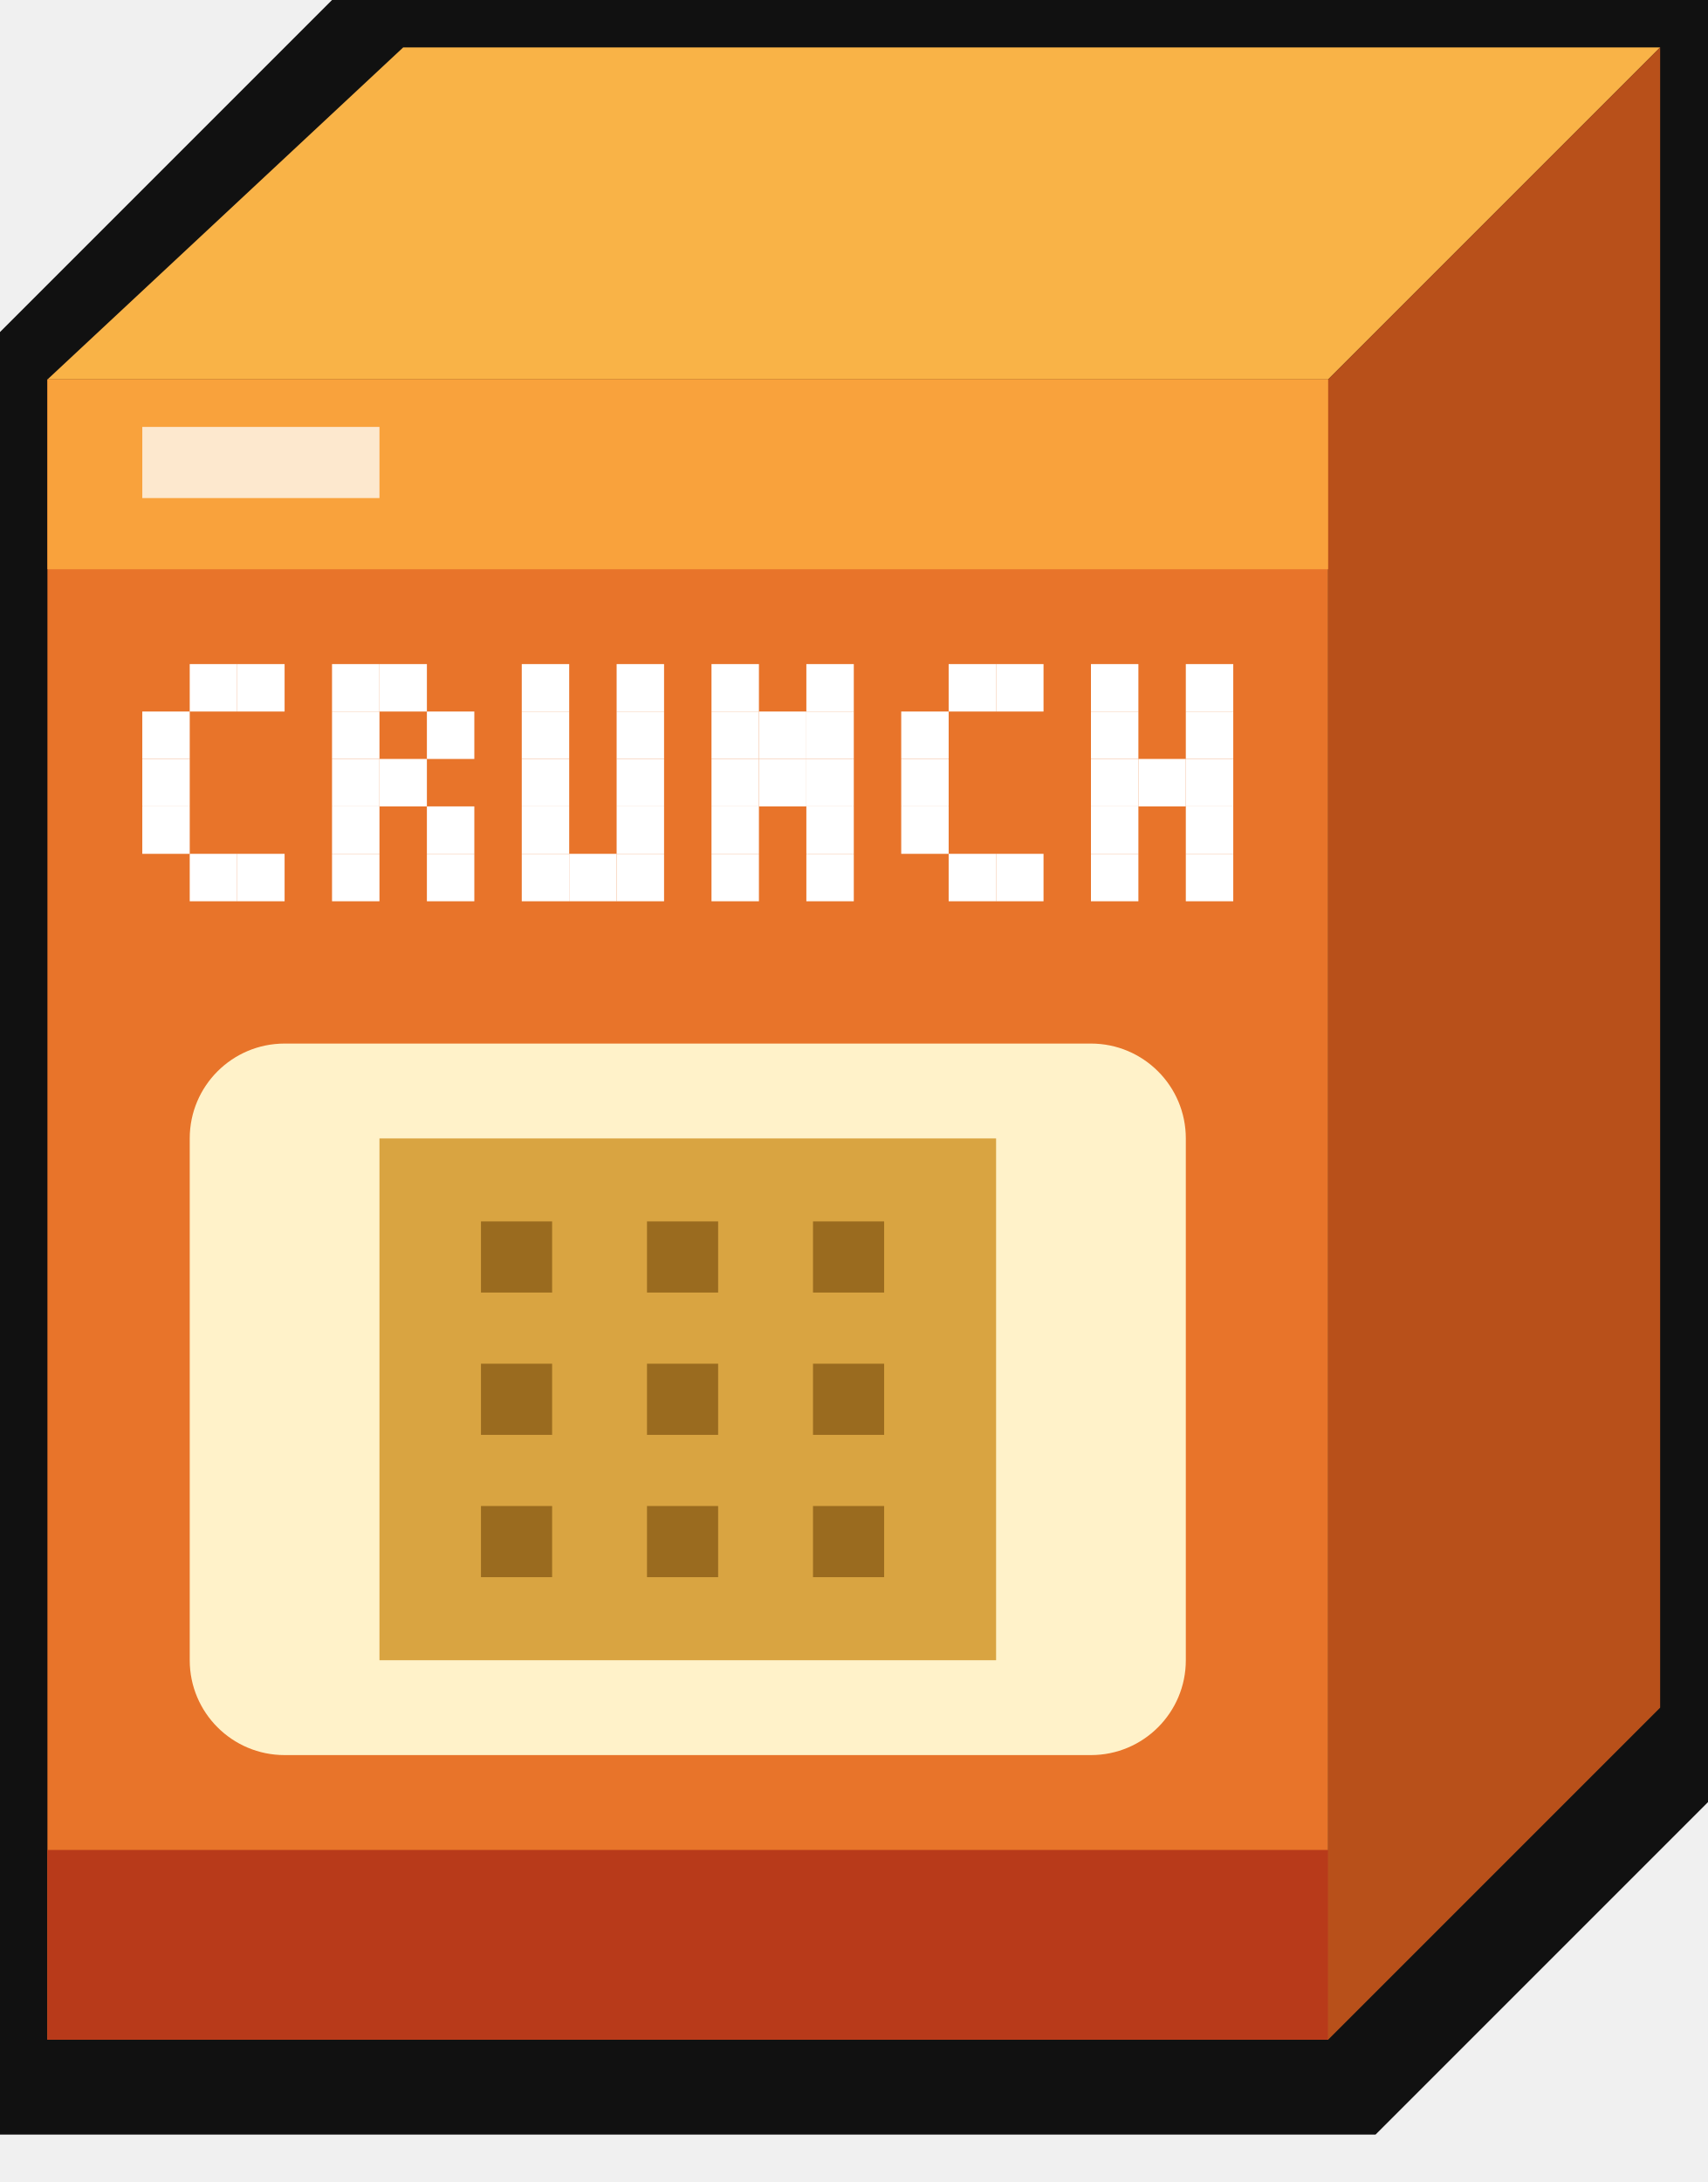
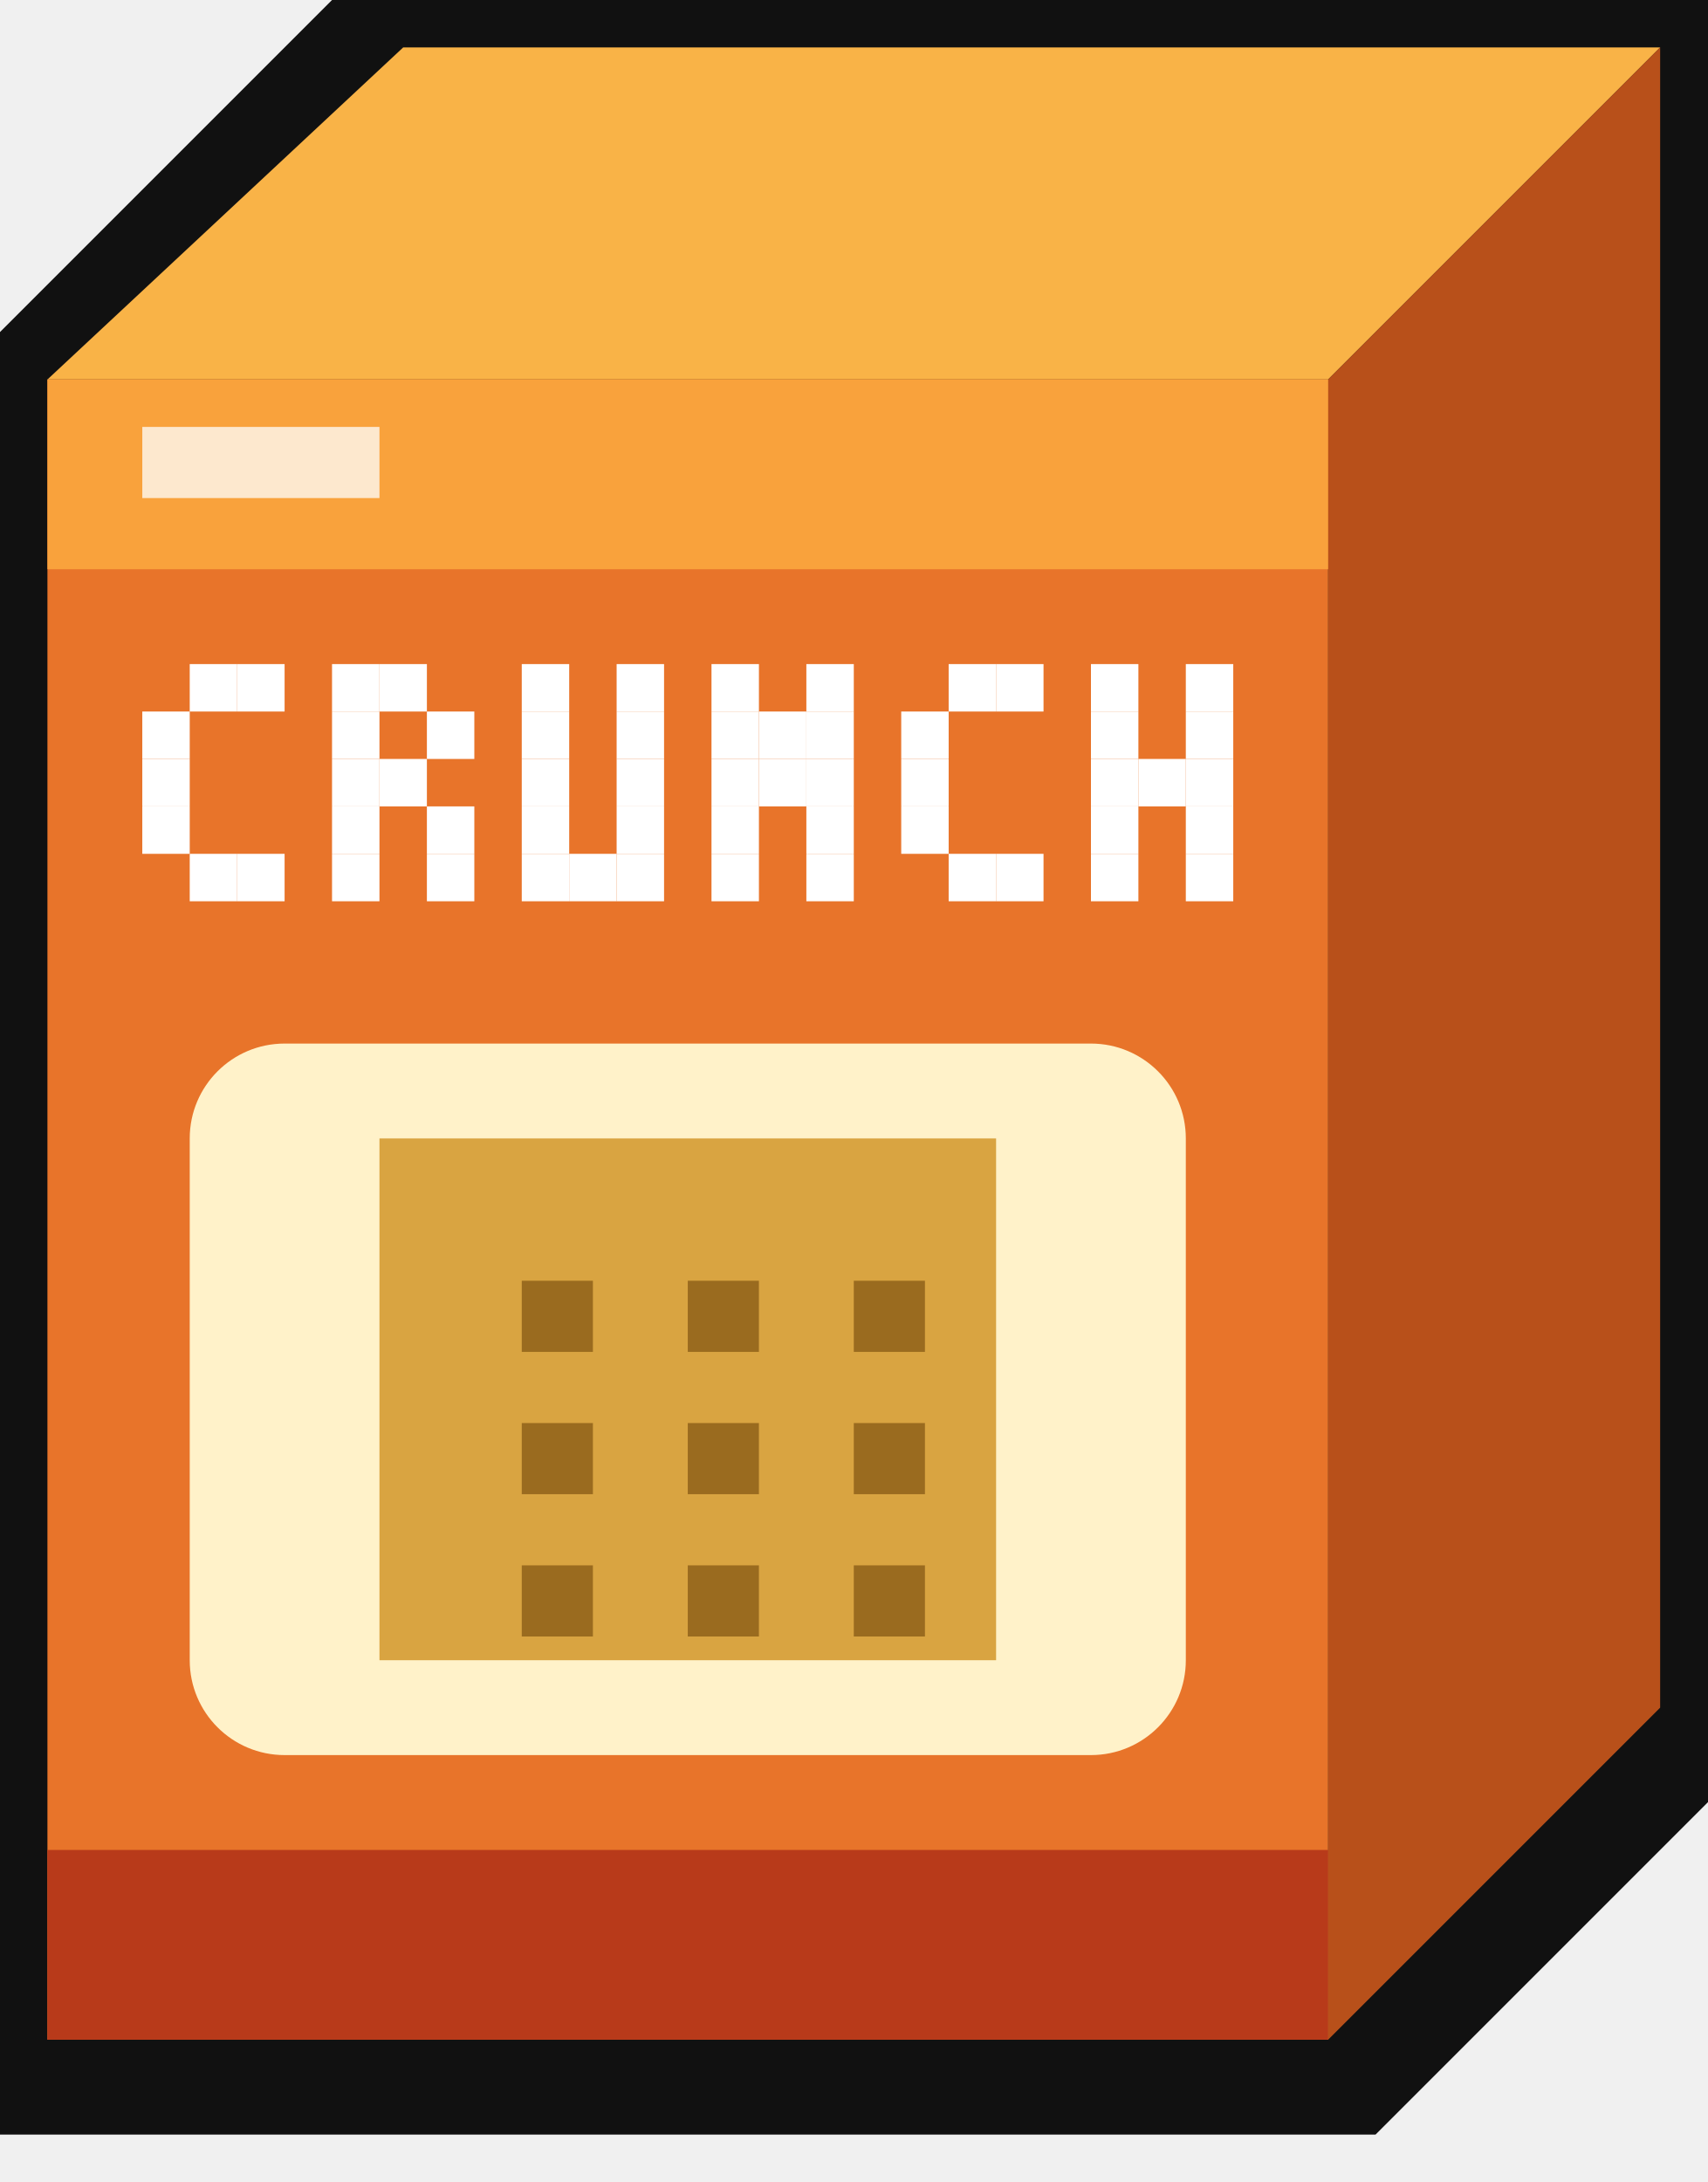
- <svg xmlns="http://www.w3.org/2000/svg" width="36" height="46" viewBox="0 0 36 46" version="1.1" id="svg75">
-   <defs id="defs75" />
-   <polygon points="0,7 8,-1 37,-1 37,37 29,45 0,45" fill="#111111" id="polygon1" />
-   <polygon points="1,8 8.5,1 35,1 28,8" fill="#f9b347" id="polygon2" />
-   <polygon points="28,8 35,1 35,36 28,43" fill="#b8501a" id="polygon3" />
-   <rect x="1" y="8" width="27" height="35" fill="#e8742a" id="rect3" />
-   <rect x="1" y="8" width="27" height="4" fill="#f9a23c" id="rect4" />
-   <rect x="4" y="14" width="1" height="1" fill="#ffffff" id="rect5" />
-   <rect x="5" y="14" width="1" height="1" fill="#ffffff" id="rect6" />
-   <rect x="3" y="15" width="1" height="1" fill="#ffffff" id="rect7" />
-   <rect x="3" y="16" width="1" height="1" fill="#ffffff" id="rect8" />
-   <rect x="3" y="17" width="1" height="1" fill="#ffffff" id="rect9" />
-   <rect x="4" y="18" width="1" height="1" fill="#ffffff" id="rect10" />
-   <rect x="5" y="18" width="1" height="1" fill="#ffffff" id="rect11" />
-   <rect x="7" y="14" width="1" height="1" fill="#ffffff" id="rect12" />
-   <rect x="8" y="14" width="1" height="1" fill="#ffffff" id="rect13" />
-   <rect x="7" y="15" width="1" height="1" fill="#ffffff" id="rect14" />
-   <rect x="9" y="15" width="1" height="1" fill="#ffffff" id="rect15" />
-   <rect x="7" y="16" width="1" height="1" fill="#ffffff" id="rect16" />
-   <rect x="8" y="16" width="1" height="1" fill="#ffffff" id="rect17" />
-   <rect x="7" y="17" width="1" height="1" fill="#ffffff" id="rect18" />
-   <rect x="9" y="17" width="1" height="1" fill="#ffffff" id="rect19" />
-   <rect x="7" y="18" width="1" height="1" fill="#ffffff" id="rect20" />
-   <rect x="9" y="18" width="1" height="1" fill="#ffffff" id="rect21" />
-   <rect x="11" y="14" width="1" height="1" fill="#ffffff" id="rect22" />
-   <rect x="13" y="14" width="1" height="1" fill="#ffffff" id="rect23" />
-   <rect x="11" y="15" width="1" height="1" fill="#ffffff" id="rect24" />
-   <rect x="13" y="15" width="1" height="1" fill="#ffffff" id="rect25" />
-   <rect x="11" y="16" width="1" height="1" fill="#ffffff" id="rect26" />
-   <rect x="13" y="16" width="1" height="1" fill="#ffffff" id="rect27" />
-   <rect x="11" y="17" width="1" height="1" fill="#ffffff" id="rect28" />
-   <rect x="13" y="17" width="1" height="1" fill="#ffffff" id="rect29" />
-   <rect x="11" y="18" width="1" height="1" fill="#ffffff" id="rect30" />
-   <rect x="12" y="18" width="1" height="1" fill="#ffffff" id="rect31" />
-   <rect x="13" y="18" width="1" height="1" fill="#ffffff" id="rect32" />
-   <rect x="15" y="14" width="1" height="1" fill="#ffffff" id="rect33" />
-   <rect x="17" y="14" width="1" height="1" fill="#ffffff" id="rect34" />
-   <rect x="15" y="15" width="1" height="1" fill="#ffffff" id="rect35" />
-   <rect x="16" y="15" width="1" height="1" fill="#ffffff" id="rect36" />
-   <rect x="17" y="15" width="1" height="1" fill="#ffffff" id="rect37" />
-   <rect x="15" y="16" width="1" height="1" fill="#ffffff" id="rect38" />
-   <rect x="16" y="16" width="1" height="1" fill="#ffffff" id="rect39" />
-   <rect x="17" y="16" width="1" height="1" fill="#ffffff" id="rect40" />
-   <rect x="15" y="17" width="1" height="1" fill="#ffffff" id="rect41" />
-   <rect x="17" y="17" width="1" height="1" fill="#ffffff" id="rect42" />
-   <rect x="15" y="18" width="1" height="1" fill="#ffffff" id="rect43" />
-   <rect x="17" y="18" width="1" height="1" fill="#ffffff" id="rect44" />
-   <rect x="20" y="14" width="1" height="1" fill="#ffffff" id="rect45" />
-   <rect x="21" y="14" width="1" height="1" fill="#ffffff" id="rect46" />
-   <rect x="19" y="15" width="1" height="1" fill="#ffffff" id="rect47" />
-   <rect x="19" y="16" width="1" height="1" fill="#ffffff" id="rect48" />
-   <rect x="19" y="17" width="1" height="1" fill="#ffffff" id="rect49" />
-   <rect x="20" y="18" width="1" height="1" fill="#ffffff" id="rect50" />
-   <rect x="21" y="18" width="1" height="1" fill="#ffffff" id="rect51" />
-   <rect x="23" y="14" width="1" height="1" fill="#ffffff" id="rect52" />
-   <rect x="25" y="14" width="1" height="1" fill="#ffffff" id="rect53" />
-   <rect x="23" y="15" width="1" height="1" fill="#ffffff" id="rect54" />
-   <rect x="25" y="15" width="1" height="1" fill="#ffffff" id="rect55" />
-   <rect x="23" y="16" width="1" height="1" fill="#ffffff" id="rect56" />
-   <rect x="24" y="16" width="1" height="1" fill="#ffffff" id="rect57" />
-   <rect x="25" y="16" width="1" height="1" fill="#ffffff" id="rect58" />
-   <rect x="23" y="17" width="1" height="1" fill="#ffffff" id="rect59" />
-   <rect x="25" y="17" width="1" height="1" fill="#ffffff" id="rect60" />
-   <rect x="23" y="18" width="1" height="1" fill="#ffffff" id="rect61" />
-   <rect x="25" y="18" width="1" height="1" fill="#ffffff" id="rect62" />
-   <rect x="4" y="22" width="21" height="15" rx="2" fill="#fff2c9" id="rect63" />
-   <rect x="8" y="24" width="13" height="11" fill="#d9a441" id="rect64" />
-   <rect x="10.14" y="25.749" width="1.5" height="1.5" fill="#9a6b1f" id="rect65" />
-   <rect x="10.14" y="28.749" width="1.5" height="1.5" fill="#9a6b1f" id="rect66" />
-   <rect x="10.14" y="31.749" width="1.5" height="1.5" fill="#9a6b1f" id="rect67" />
-   <rect x="13.64" y="25.749" width="1.5" height="1.5" fill="#9a6b1f" id="rect68" />
-   <rect x="13.64" y="28.749" width="1.5" height="1.5" fill="#9a6b1f" id="rect69" />
-   <rect x="13.64" y="31.749" width="1.5" height="1.5" fill="#9a6b1f" id="rect70" />
-   <rect x="17.14" y="25.749" width="1.5" height="1.5" fill="#9a6b1f" id="rect71" />
-   <rect x="17.14" y="28.749" width="1.5" height="1.5" fill="#9a6b1f" id="rect72" />
-   <rect x="17.14" y="31.749" width="1.5" height="1.5" fill="#9a6b1f" id="rect73" />
-   <rect x="1" y="39" width="27" height="4" fill="#b83a1a" id="rect74" />
-   <rect x="3" y="9" width="5" height="1.5" fill="#ffffff" fill-opacity="0.75" id="rect75" />
+ <svg xmlns="http://www.w3.org/2000/svg" width="36" height="46" viewBox="0 0 36 46">
+   <polygon points="0,7 8,-1 37,-1 37,37 29,45 0,45" fill="#111111" />
+   <polygon points="1,8 8.5,1 35,1 28,8" fill="#f9b347" />
+   <polygon points="28,8 35,1 35,36 28,43" fill="#b8501a" />
+   <rect x="1" y="8" width="27" height="35" fill="#e8742a" />
+   <rect x="1" y="8" width="27" height="4" fill="#f9a23c" />
+   <rect x="4" y="14" width="1" height="1" fill="#ffffff" />
+   <rect x="5" y="14" width="1" height="1" fill="#ffffff" />
+   <rect x="3" y="15" width="1" height="1" fill="#ffffff" />
+   <rect x="3" y="16" width="1" height="1" fill="#ffffff" />
+   <rect x="3" y="17" width="1" height="1" fill="#ffffff" />
+   <rect x="4" y="18" width="1" height="1" fill="#ffffff" />
+   <rect x="5" y="18" width="1" height="1" fill="#ffffff" />
+   <rect x="7" y="14" width="1" height="1" fill="#ffffff" />
+   <rect x="8" y="14" width="1" height="1" fill="#ffffff" />
+   <rect x="7" y="15" width="1" height="1" fill="#ffffff" />
+   <rect x="9" y="15" width="1" height="1" fill="#ffffff" />
+   <rect x="7" y="16" width="1" height="1" fill="#ffffff" />
+   <rect x="8" y="16" width="1" height="1" fill="#ffffff" />
+   <rect x="7" y="17" width="1" height="1" fill="#ffffff" />
+   <rect x="9" y="17" width="1" height="1" fill="#ffffff" />
+   <rect x="7" y="18" width="1" height="1" fill="#ffffff" />
+   <rect x="9" y="18" width="1" height="1" fill="#ffffff" />
+   <rect x="11" y="14" width="1" height="1" fill="#ffffff" />
+   <rect x="13" y="14" width="1" height="1" fill="#ffffff" />
+   <rect x="11" y="15" width="1" height="1" fill="#ffffff" />
+   <rect x="13" y="15" width="1" height="1" fill="#ffffff" />
+   <rect x="11" y="16" width="1" height="1" fill="#ffffff" />
+   <rect x="13" y="16" width="1" height="1" fill="#ffffff" />
+   <rect x="11" y="17" width="1" height="1" fill="#ffffff" />
+   <rect x="13" y="17" width="1" height="1" fill="#ffffff" />
+   <rect x="11" y="18" width="1" height="1" fill="#ffffff" />
+   <rect x="12" y="18" width="1" height="1" fill="#ffffff" />
+   <rect x="13" y="18" width="1" height="1" fill="#ffffff" />
+   <rect x="15" y="14" width="1" height="1" fill="#ffffff" />
+   <rect x="17" y="14" width="1" height="1" fill="#ffffff" />
+   <rect x="15" y="15" width="1" height="1" fill="#ffffff" />
+   <rect x="16" y="15" width="1" height="1" fill="#ffffff" />
+   <rect x="17" y="15" width="1" height="1" fill="#ffffff" />
+   <rect x="15" y="16" width="1" height="1" fill="#ffffff" />
+   <rect x="16" y="16" width="1" height="1" fill="#ffffff" />
+   <rect x="17" y="16" width="1" height="1" fill="#ffffff" />
+   <rect x="15" y="17" width="1" height="1" fill="#ffffff" />
+   <rect x="17" y="17" width="1" height="1" fill="#ffffff" />
+   <rect x="15" y="18" width="1" height="1" fill="#ffffff" />
+   <rect x="17" y="18" width="1" height="1" fill="#ffffff" />
+   <rect x="20" y="14" width="1" height="1" fill="#ffffff" />
+   <rect x="21" y="14" width="1" height="1" fill="#ffffff" />
+   <rect x="19" y="15" width="1" height="1" fill="#ffffff" />
+   <rect x="19" y="16" width="1" height="1" fill="#ffffff" />
+   <rect x="19" y="17" width="1" height="1" fill="#ffffff" />
+   <rect x="20" y="18" width="1" height="1" fill="#ffffff" />
+   <rect x="21" y="18" width="1" height="1" fill="#ffffff" />
+   <rect x="23" y="14" width="1" height="1" fill="#ffffff" />
+   <rect x="25" y="14" width="1" height="1" fill="#ffffff" />
+   <rect x="23" y="15" width="1" height="1" fill="#ffffff" />
+   <rect x="25" y="15" width="1" height="1" fill="#ffffff" />
+   <rect x="23" y="16" width="1" height="1" fill="#ffffff" />
+   <rect x="24" y="16" width="1" height="1" fill="#ffffff" />
+   <rect x="25" y="16" width="1" height="1" fill="#ffffff" />
+   <rect x="23" y="17" width="1" height="1" fill="#ffffff" />
+   <rect x="25" y="17" width="1" height="1" fill="#ffffff" />
+   <rect x="23" y="18" width="1" height="1" fill="#ffffff" />
+   <rect x="25" y="18" width="1" height="1" fill="#ffffff" />
+   <rect x="4" y="22" width="21" height="15" rx="2" fill="#fff2c9" />
+   <rect x="8" y="24" width="13" height="11" fill="#d9a441" />
+   <rect x="11" y="27" width="1.5" height="1.5" fill="#9a6b1f" />
+   <rect x="11" y="30" width="1.5" height="1.5" fill="#9a6b1f" />
+   <rect x="11" y="33" width="1.5" height="1.5" fill="#9a6b1f" />
+   <rect x="14.5" y="27" width="1.5" height="1.5" fill="#9a6b1f" />
+   <rect x="14.5" y="30" width="1.5" height="1.5" fill="#9a6b1f" />
+   <rect x="14.5" y="33" width="1.5" height="1.5" fill="#9a6b1f" />
+   <rect x="18" y="27" width="1.5" height="1.5" fill="#9a6b1f" />
+   <rect x="18" y="30" width="1.5" height="1.5" fill="#9a6b1f" />
+   <rect x="18" y="33" width="1.5" height="1.5" fill="#9a6b1f" />
+   <rect x="1" y="39" width="27" height="4" fill="#b83a1a" />
+   <rect x="3" y="9" width="5" height="1.5" fill="#ffffff" fill-opacity="0.75" />
</svg>
